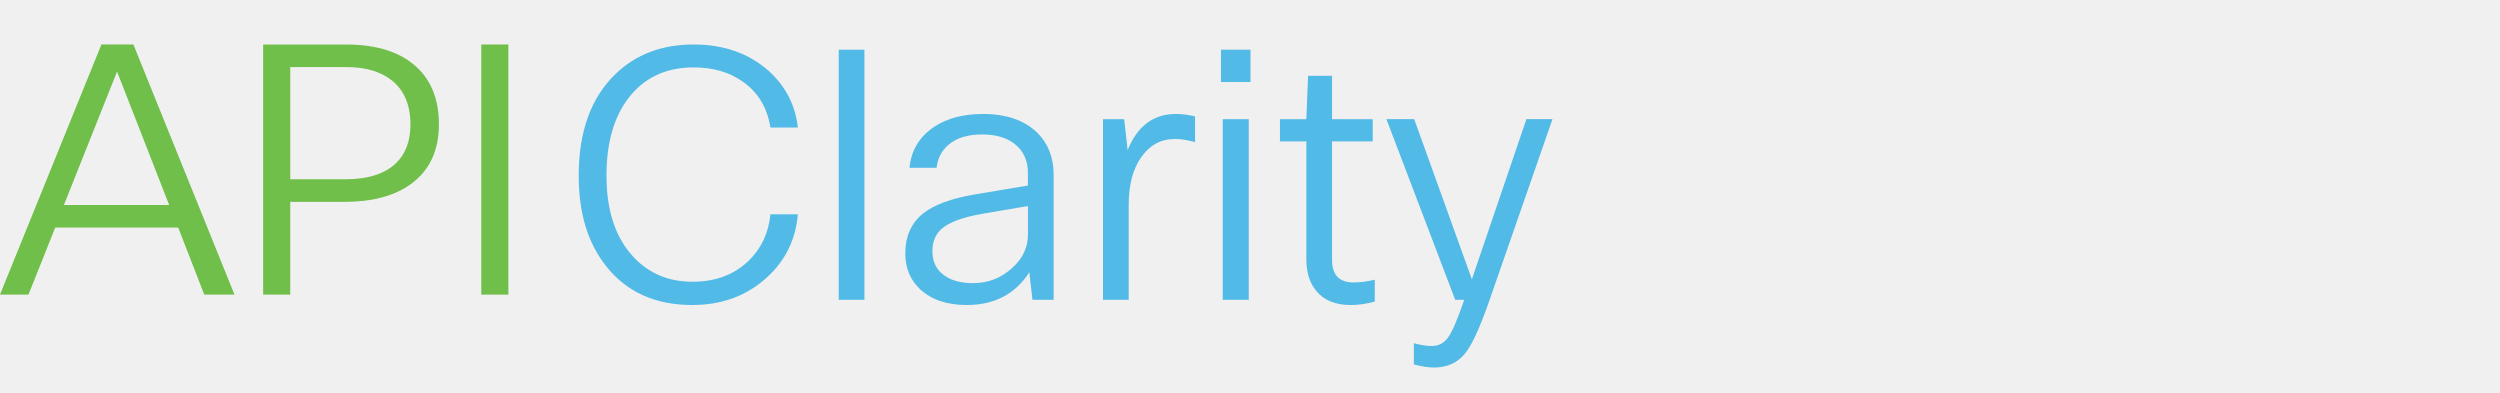
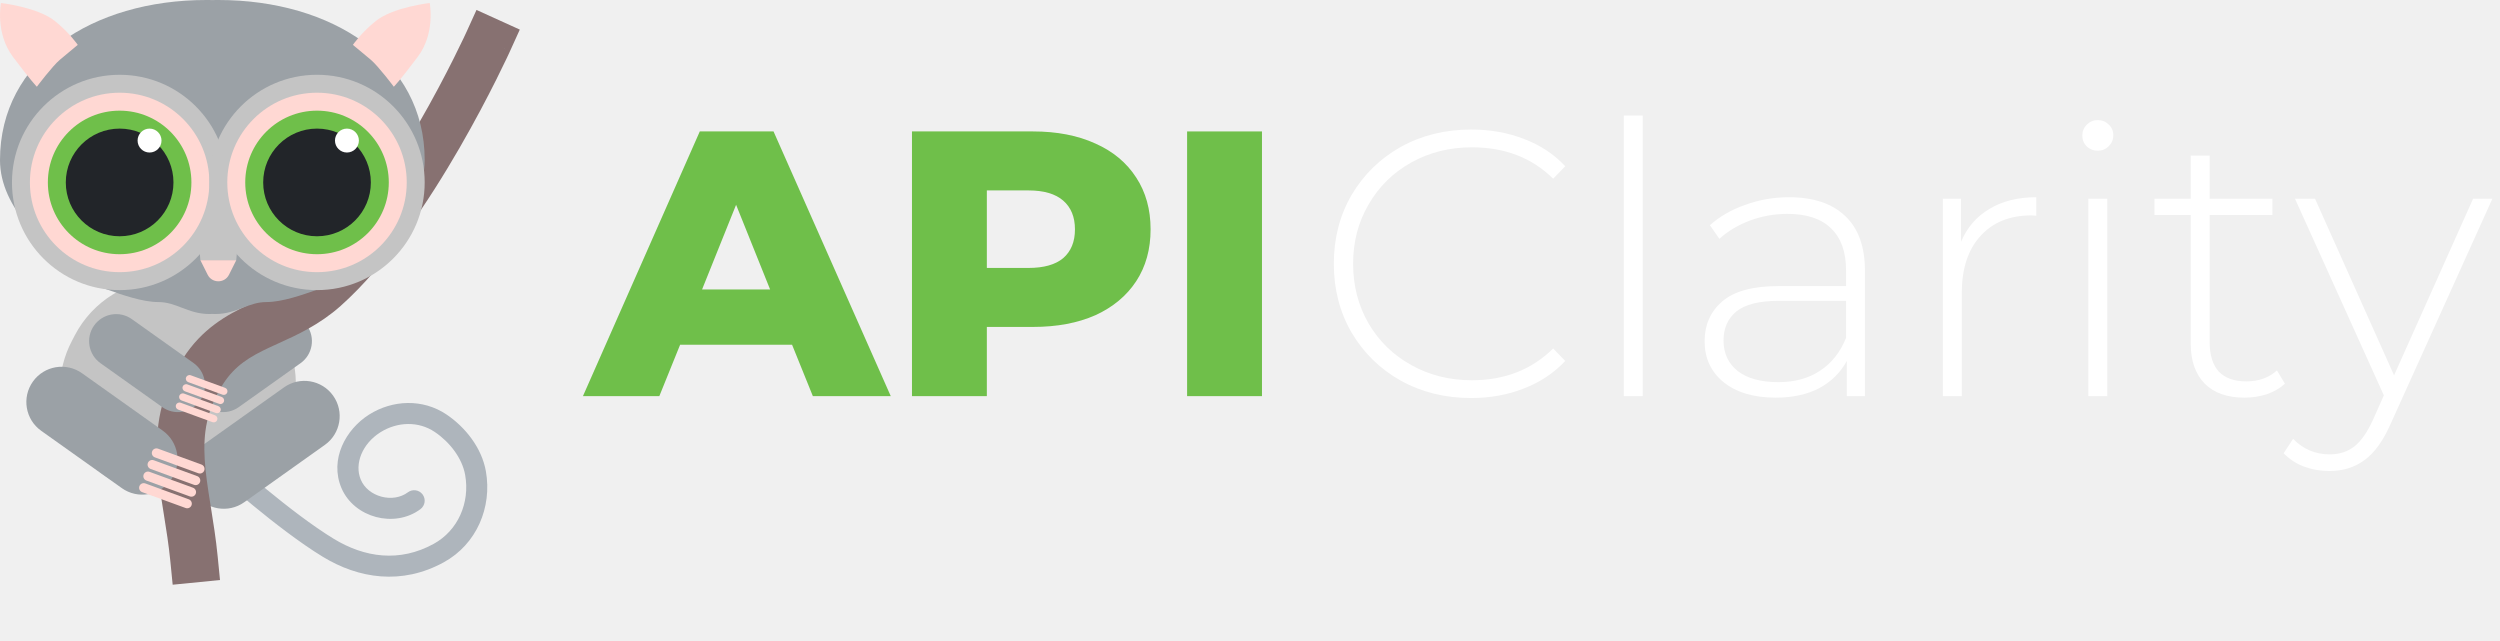
- <svg xmlns="http://www.w3.org/2000/svg" width="191" height="30" fill="none">
-   <g>
-     <path id="svg_4" fill="#52BAE6" d="m52.89,23.303c-2.831,0 -5.025,-0.991 -6.582,-2.972c-1.398,-1.752 -2.096,-4.051 -2.096,-6.9c0,-3.379 0.938,-5.971 2.813,-7.776c1.557,-1.504 3.547,-2.256 5.971,-2.256c2.3,0 4.211,0.672 5.732,2.017c1.292,1.168 2.035,2.61 2.229,4.326l-2.096,0c-0.248,-1.539 -0.964,-2.716 -2.15,-3.53c-1.008,-0.708 -2.247,-1.062 -3.715,-1.062c-2.141,0 -3.813,0.796 -5.016,2.388c-1.097,1.451 -1.645,3.415 -1.645,5.892c0,2.689 0.699,4.768 2.096,6.237c1.168,1.238 2.663,1.858 4.485,1.858c1.752,0 3.185,-0.54 4.299,-1.619c0.955,-0.938 1.504,-2.114 1.645,-3.53l2.096,0c-0.177,2.07 -1.07,3.768 -2.68,5.095c-1.486,1.221 -3.282,1.831 -5.387,1.831z" />
-     <path id="svg_5" fill="#52BAE6" d="m66.043,3.798l0,19.108l-1.964,0l0,-19.108l1.964,0z" />
-     <path id="svg_6" fill="#52BAE6" d="m71.555,12.821l-2.07,0c0.124,-1.327 0.752,-2.371 1.884,-3.132c0.991,-0.655 2.238,-0.982 3.742,-0.982c1.769,0 3.149,0.478 4.14,1.433c0.832,0.832 1.247,1.902 1.247,3.211l0,9.554l-1.619,0l-0.239,-2.097c-1.079,1.663 -2.672,2.495 -4.777,2.495c-1.522,0 -2.716,-0.407 -3.583,-1.221c-0.743,-0.708 -1.115,-1.61 -1.115,-2.707c0,-1.327 0.46,-2.353 1.38,-3.079c0.832,-0.655 2.123,-1.132 3.875,-1.433l4.113,-0.69l0,-0.955c0,-0.973 -0.354,-1.725 -1.062,-2.256c-0.602,-0.46 -1.415,-0.69 -2.442,-0.69c-1.097,0 -1.955,0.265 -2.574,0.796c-0.513,0.442 -0.814,1.026 -0.902,1.752zm6.98,5.095l0,-2.176l-3.583,0.61c-1.468,0.265 -2.486,0.655 -3.052,1.168c-0.442,0.407 -0.663,0.964 -0.663,1.672c0,0.832 0.318,1.46 0.955,1.884c0.531,0.372 1.247,0.557 2.15,0.557c1.168,0 2.176,-0.398 3.025,-1.194c0.778,-0.708 1.168,-1.548 1.168,-2.521z" />
-     <path id="svg_7" fill="#52BAE6" d="m86.232,22.905l-1.964,0l0,-13.8l1.619,0l0.265,2.362c0.743,-1.84 1.973,-2.76 3.689,-2.76c0.478,0 0.964,0.062 1.46,0.186l0,1.964c-0.566,-0.159 -1.079,-0.239 -1.539,-0.239c-1.079,0 -1.946,0.478 -2.601,1.433c-0.619,0.902 -0.929,2.105 -0.929,3.609l0,7.245z" />
-     <path id="svg_8" fill="#52BAE6" d="m95.405,22.905l-1.99,0l0,-13.8l1.99,0l0,13.8zm0.133,-16.64l-2.256,0l0,-2.468l2.256,0l0,2.468z" />
-     <path id="svg_9" fill="#52BAE6" d="m104.874,10.804l-3.105,0l0,9.05c0,1.15 0.549,1.725 1.645,1.725c0.514,0 1.053,-0.071 1.619,-0.212l0,1.672c-0.637,0.177 -1.247,0.265 -1.831,0.265c-1.168,0 -2.043,-0.354 -2.627,-1.062c-0.513,-0.602 -0.77,-1.415 -0.77,-2.442l0,-8.996l-2.017,0l0,-1.698l2.017,0l0.133,-3.317l1.831,0l0,3.317l3.105,0l0,1.698z" />
-     <path id="svg_10" fill="#52BAE6" d="m118.608,9.105l-4.856,13.959c-0.708,2.017 -1.318,3.335 -1.831,3.954c-0.584,0.708 -1.372,1.062 -2.362,1.062c-0.425,0 -0.938,-0.08 -1.54,-0.239l0,-1.619c0.531,0.141 0.982,0.212 1.354,0.212c0.531,0 0.946,-0.212 1.247,-0.637c0.319,-0.425 0.734,-1.389 1.248,-2.893l-0.69,0l-5.255,-13.8l2.123,0l4.405,12.234l4.167,-12.234l1.99,0z" />
-     <path id="svg_11" fill="#6FBF4A" d="m17.913,22.507l-2.309,0l-1.99,-5.122l-9.395,0l-2.043,5.122l-2.176,0l7.749,-19.108l2.442,0l7.723,19.108zm-8.97,-17.038l-4.06,10.191l8.041,0l-3.981,-10.191z" />
-     <path id="svg_12" fill="#6FBF4A" d="m20.106,3.4l6.316,0c2.424,0 4.255,0.602 5.493,1.805c1.079,1.044 1.619,2.477 1.619,4.299c0,1.999 -0.717,3.521 -2.15,4.565c-1.256,0.902 -2.946,1.353 -5.069,1.353l-4.14,0l0,7.086l-2.07,0l0,-19.108zm6.369,1.725l-4.299,0l0,8.572l4.193,0c1.752,0 3.052,-0.416 3.901,-1.247c0.725,-0.708 1.088,-1.69 1.088,-2.946c0,-1.486 -0.478,-2.61 -1.433,-3.37c-0.849,-0.672 -1.999,-1.008 -3.45,-1.008z" />
-     <path id="svg_13" fill="#6FBF4A" d="m36.77,3.4l2.07,0l0,19.108l-2.07,0l0,-19.108z" />
-   </g>
+ <svg xmlns="http://www.w3.org/2000/svg" width="238" height="61" viewBox="0 0 238 61" fill="none">
+   <path fill-rule="evenodd" clip-rule="evenodd" d="M22.033 43.724C22.033 43.724 22.033 43.724 22.033 43.724L22.048 43.738L22.095 43.78C22.137 43.817 22.199 43.872 22.279 43.943C22.44 44.086 22.676 44.294 22.972 44.551C23.564 45.066 24.398 45.78 25.362 46.573C27.301 48.167 29.731 50.052 31.784 51.301C34.713 53.083 38.043 53.558 41.289 51.775C43.593 50.509 44.751 47.877 44.285 45.222C44.006 43.637 42.838 42.098 41.385 41.12C39.855 40.089 37.839 40.127 36.203 41.161C34.512 42.229 33.703 44.143 34.352 45.675C34.684 46.46 35.422 47.044 36.313 47.282C37.204 47.52 38.14 47.383 38.828 46.869C39.272 46.537 39.9 46.627 40.231 47.069C40.562 47.511 40.471 48.138 40.027 48.47C38.769 49.41 37.176 49.586 35.791 49.216C34.405 48.846 33.116 47.901 32.505 46.458C31.354 43.741 32.905 40.879 35.135 39.47C37.373 38.056 40.253 37.941 42.508 39.46C44.287 40.657 45.863 42.622 46.258 44.872C46.86 48.291 45.378 51.811 42.252 53.528C38.239 55.733 34.134 55.077 30.738 53.01C28.559 51.685 26.04 49.725 24.086 48.119C23.104 47.312 22.256 46.586 21.654 46.062C21.352 45.8 21.111 45.588 20.946 45.441C20.863 45.367 20.799 45.31 20.756 45.271L20.706 45.227L20.688 45.211C20.688 45.211 20.688 45.211 21.361 44.467L20.688 45.211C20.278 44.84 20.246 44.208 20.618 43.797C20.989 43.387 21.623 43.354 22.033 43.724Z" fill="#AEB5BC" />
+   <path d="M7.117 31.931C8.838 28.621 12.258 26.544 15.989 26.544H18.159C24.802 26.544 29.599 32.903 27.774 39.291L27.445 40.442C25.928 45.752 20.393 48.827 15.082 47.31L12.959 46.703C6.876 44.966 3.915 38.087 6.834 32.475L7.117 31.931Z" fill="#C4C4C4" />
+   <rect width="16.135" height="6.718" rx="3.359" transform="matrix(-0.814941 0.579544 0.579544 0.814941 29.7693 34.934)" fill="#9BA1A6" />
+   <rect width="12.364" height="5.148" rx="2.574" transform="matrix(-0.814941 0.579544 0.579544 0.814941 27.7272 28.8878)" fill="#9BA1A6" />
+   <path fill-rule="evenodd" clip-rule="evenodd" d="M45.362 0.946L49.485 2.818L48.549 4.879L46.488 3.943C48.549 4.879 48.549 4.88 48.549 4.88L48.547 4.884L48.542 4.895L48.524 4.934C48.509 4.968 48.486 5.017 48.457 5.08C48.398 5.206 48.313 5.389 48.201 5.624C47.978 6.093 47.652 6.768 47.236 7.599C46.404 9.26 45.208 11.551 43.749 14.078C40.865 19.07 36.825 25.213 32.426 29.126C30.409 30.92 28.247 31.9 26.503 32.69C26.207 32.824 25.922 32.953 25.652 33.08C23.761 33.967 22.356 34.81 21.225 36.578C19.667 39.016 19.338 41.233 19.489 43.739C19.567 45.04 19.773 46.397 20.02 47.944C20.039 48.059 20.057 48.174 20.076 48.29C20.305 49.717 20.556 51.287 20.722 52.966L20.944 55.22L16.438 55.664L16.215 53.411C16.064 51.874 15.833 50.433 15.601 48.986C15.584 48.877 15.566 48.768 15.549 48.659C15.305 47.131 15.062 45.565 14.969 44.01C14.776 40.803 15.214 37.574 17.41 34.139C19.235 31.284 21.582 29.988 23.729 28.98C24.073 28.819 24.406 28.667 24.731 28.518C26.467 27.724 27.951 27.046 29.417 25.742C33.24 22.341 36.983 16.738 39.827 11.813C41.232 9.382 42.385 7.172 43.187 5.571C43.588 4.771 43.9 4.125 44.111 3.681C44.216 3.46 44.296 3.288 44.349 3.174C44.376 3.117 44.395 3.074 44.408 3.046L44.422 3.015L44.426 3.007L45.362 0.946Z" fill="#877171" />
+   <rect x="5.077" y="33.59" width="16.135" height="6.718" rx="3.359" transform="rotate(35.4184 5.07748 33.5904)" fill="#9BA1A6" />
+   <rect x="10.452" y="28.888" width="12.364" height="5.148" rx="2.574" transform="rotate(35.4184 10.4519 28.8878)" fill="#9BA1A6" />
+   <path d="M20.215 29.885C20.308 29.892 20.403 29.895 20.499 29.895C21.547 29.895 22.353 29.587 23.125 29.291C23.837 29.018 24.52 28.757 25.34 28.757C26.853 28.757 28.761 28.083 30.194 27.578C30.917 27.322 31.519 27.11 31.888 27.048C32.083 26.884 32.28 26.717 32.48 26.548L32.483 26.546C36.08 23.511 40.43 19.842 40.43 15.241C40.43 5.733 31.634 0 20.784 0C20.594 0 20.404 0.002 20.215 0.005C20.026 0.002 19.836 0 19.646 0C8.796 0 0 5.733 0 15.241C0 19.842 4.349 23.511 7.947 26.546C8.148 26.715 8.346 26.883 8.542 27.048C8.911 27.11 9.513 27.322 10.236 27.578C11.668 28.083 13.576 28.757 15.09 28.757C15.909 28.757 16.593 29.018 17.304 29.291C18.077 29.587 18.882 29.895 19.93 29.895C20.027 29.895 20.122 29.892 20.215 29.885Z" fill="#9BA1A6" />
+   <circle cx="11.389" cy="17.369" r="10.25" fill="#C4C4C4" />
+   <circle cx="11.389" cy="17.368" r="8.542" fill="#FFD8D3" />
+   <circle cx="11.389" cy="17.368" r="6.833" fill="#6FBF4A" />
+   <circle cx="11.389" cy="17.368" r="5.125" fill="#222529" />
+   <circle cx="14.237" cy="13.382" r="1.139" fill="white" />
+   <circle cx="30.18" cy="17.368" r="10.25" fill="#C4C4C4" />
+   <circle cx="30.18" cy="17.368" r="8.542" fill="#FFD8D3" />
+   <path d="M18.956 23.34C18.867 22.271 19.711 21.354 20.784 21.354C21.857 21.354 22.701 22.271 22.611 23.34L22.492 24.77H19.076L18.956 23.34Z" fill="#C4C4C4" />
+   <circle cx="30.18" cy="17.368" r="6.833" fill="#6FBF4A" />
+   <circle cx="30.18" cy="17.368" r="5.125" fill="#222529" />
+   <circle cx="33.028" cy="13.382" r="1.139" fill="white" />
+   <path d="M21.803 26.15C21.384 26.989 20.186 26.989 19.766 26.15L19.076 24.77L22.493 24.77L21.803 26.15Z" fill="#FFD8D3" />
+   <path d="M5.217 1.993C6.591 3.09 7.403 4.271 7.403 4.271C7.403 4.271 6.425 5.076 5.695 5.694C4.976 6.305 3.509 8.257 3.509 8.257C3.509 8.257 2.939 7.687 1.231 5.41C-0.477 3.132 0.092 0.285 0.092 0.285C0.092 0.285 3.568 0.677 5.217 1.993Z" fill="#FFD8D3" />
+   <path d="M35.784 1.993C34.41 3.09 33.597 4.271 33.597 4.271C33.597 4.271 34.576 5.076 35.306 5.694C36.025 6.305 37.492 8.257 37.492 8.257C37.492 8.257 38.062 7.687 39.77 5.41C41.478 3.132 40.909 0.285 40.909 0.285C40.909 0.285 37.433 0.677 35.784 1.993Z" fill="#FFD8D3" />
+   <rect x="21.755" y="37.04" width="0.696" height="4.177" rx="0.348" transform="rotate(110.076 21.7545 37.0398)" fill="#FFD8D3" />
+   <rect x="21.436" y="37.912" width="0.696" height="4.177" rx="0.348" transform="rotate(110.076 21.4356 37.9117)" fill="#FFD8D3" />
+   <rect x="21.117" y="38.784" width="0.696" height="4.177" rx="0.348" transform="rotate(110.076 21.1168 38.7836)" fill="#FFD8D3" />
+   <rect x="20.798" y="39.656" width="0.696" height="4.177" rx="0.348" transform="rotate(110.076 20.7979 39.6555)" fill="#FFD8D3" />
+   <rect x="19.596" y="44.376" width="0.881" height="5.286" rx="0.441" transform="rotate(110.076 19.5961 44.3764)" fill="#FFD8D3" />
+   <rect x="19.192" y="45.48" width="0.881" height="5.286" rx="0.441" transform="rotate(110.076 19.1917 45.4799)" fill="#FFD8D3" />
+   <rect x="18.789" y="46.583" width="0.881" height="5.286" rx="0.441" transform="rotate(110.076 18.7889 46.5832)" fill="#FFD8D3" />
+   <rect x="18.386" y="47.687" width="0.881" height="5.286" rx="0.441" transform="rotate(110.076 18.3861 47.6865)" fill="#FFD8D3" />
+   <path d="M75.404 32.816H64.748L62.768 37.712H55.496L66.62 12.512H73.64L84.8 37.712H77.384L75.404 32.816ZM73.316 27.56L70.076 19.496L66.836 27.56H73.316Z" fill="#6FBF4A" />
+   <path d="M98.34 12.512C100.62 12.512 102.6 12.896 104.28 13.664C105.96 14.408 107.256 15.488 108.168 16.904C109.08 18.296 109.536 19.94 109.536 21.836C109.536 23.732 109.08 25.376 108.168 26.768C107.256 28.16 105.96 29.24 104.28 30.008C102.6 30.752 100.62 31.124 98.34 31.124H93.948V37.712H86.82V12.512H98.34ZM97.908 25.508C99.372 25.508 100.476 25.196 101.22 24.572C101.964 23.924 102.336 23.012 102.336 21.836C102.336 20.66 101.964 19.748 101.22 19.1C100.476 18.452 99.372 18.128 97.908 18.128H93.948V25.508H97.908Z" fill="#6FBF4A" />
+   <path d="M113.012 12.512H120.14V37.712H113.012V12.512Z" fill="#6FBF4A" />
+   <path d="M140.048 37.892C137.576 37.892 135.344 37.34 133.352 36.236C131.384 35.132 129.824 33.608 128.672 31.664C127.544 29.72 126.98 27.536 126.98 25.112C126.98 22.688 127.544 20.504 128.672 18.56C129.824 16.616 131.384 15.092 133.352 13.988C135.344 12.884 137.576 12.332 140.048 12.332C141.872 12.332 143.552 12.632 145.088 13.232C146.624 13.808 147.932 14.672 149.012 15.824L147.86 17.012C145.844 15.02 143.264 14.024 140.12 14.024C138.008 14.024 136.088 14.504 134.36 15.464C132.632 16.424 131.276 17.756 130.292 19.46C129.308 21.14 128.816 23.024 128.816 25.112C128.816 27.2 129.308 29.096 130.292 30.8C131.276 32.48 132.632 33.8 134.36 34.76C136.088 35.72 138.008 36.2 140.12 36.2C143.24 36.2 145.82 35.192 147.86 33.176L149.012 34.364C147.932 35.516 146.612 36.392 145.052 36.992C143.516 37.592 141.848 37.892 140.048 37.892Z" fill="white" />
+   <path d="M154.586 11H156.386V37.712H154.586V11Z" fill="white" />
+   <path d="M170.308 18.776C172.636 18.776 174.424 19.376 175.672 20.576C176.92 21.752 177.544 23.492 177.544 25.796V37.712H175.816V34.364C175.216 35.468 174.34 36.332 173.188 36.956C172.036 37.556 170.656 37.856 169.048 37.856C166.96 37.856 165.304 37.364 164.08 36.38C162.88 35.396 162.28 34.1 162.28 32.492C162.28 30.932 162.832 29.672 163.936 28.712C165.064 27.728 166.852 27.236 169.3 27.236H175.744V25.724C175.744 23.972 175.264 22.64 174.304 21.728C173.368 20.816 171.988 20.36 170.164 20.36C168.916 20.36 167.716 20.576 166.564 21.008C165.436 21.44 164.476 22.016 163.684 22.736L162.784 21.44C163.72 20.6 164.848 19.952 166.168 19.496C167.488 19.016 168.868 18.776 170.308 18.776ZM169.3 36.38C170.86 36.38 172.18 36.02 173.26 35.3C174.364 34.58 175.192 33.536 175.744 32.168V28.64H169.336C167.488 28.64 166.144 28.976 165.304 29.648C164.488 30.32 164.08 31.244 164.08 32.42C164.08 33.644 164.536 34.616 165.448 35.336C166.36 36.032 167.644 36.38 169.3 36.38Z" fill="white" />
+   <path d="M186.689 23.024C187.265 21.656 188.165 20.612 189.389 19.892C190.613 19.148 192.101 18.776 193.853 18.776V20.54L193.421 20.504C191.333 20.504 189.701 21.164 188.525 22.484C187.349 23.78 186.761 25.592 186.761 27.92V37.712H184.961V18.92H186.689V23.024Z" fill="white" />
+   <path d="M198.812 18.92H200.612V37.712H198.812V18.92ZM199.712 14.348C199.304 14.348 198.956 14.216 198.668 13.952C198.38 13.664 198.236 13.316 198.236 12.908C198.236 12.5 198.38 12.152 198.668 11.864C198.956 11.576 199.304 11.432 199.712 11.432C200.12 11.432 200.468 11.576 200.756 11.864C201.044 12.128 201.188 12.464 201.188 12.872C201.188 13.28 201.044 13.628 200.756 13.916C200.468 14.204 200.12 14.348 199.712 14.348Z" fill="white" />
+   <path d="M217.523 36.524C217.067 36.956 216.491 37.292 215.795 37.532C215.123 37.748 214.415 37.856 213.671 37.856C212.039 37.856 210.779 37.412 209.891 36.524C209.003 35.612 208.559 34.352 208.559 32.744V20.468H205.103V18.92H208.559V14.816H210.359V18.92H216.335V20.468H210.359V32.564C210.359 33.788 210.647 34.724 211.223 35.372C211.823 35.996 212.699 36.308 213.851 36.308C215.027 36.308 215.999 35.96 216.767 35.264L217.523 36.524Z" fill="white" />
+   <path d="M237.275 18.92L227.627 40.268C226.907 41.924 226.067 43.1 225.107 43.796C224.171 44.492 223.055 44.84 221.759 44.84C220.895 44.84 220.079 44.696 219.311 44.408C218.567 44.12 217.931 43.7 217.403 43.148L218.303 41.78C219.263 42.764 220.427 43.256 221.795 43.256C222.707 43.256 223.487 43.004 224.135 42.5C224.783 41.996 225.383 41.132 225.935 39.908L226.943 37.64L218.483 18.92H220.391L227.915 35.732L235.439 18.92H237.275Z" fill="white" />
</svg>
